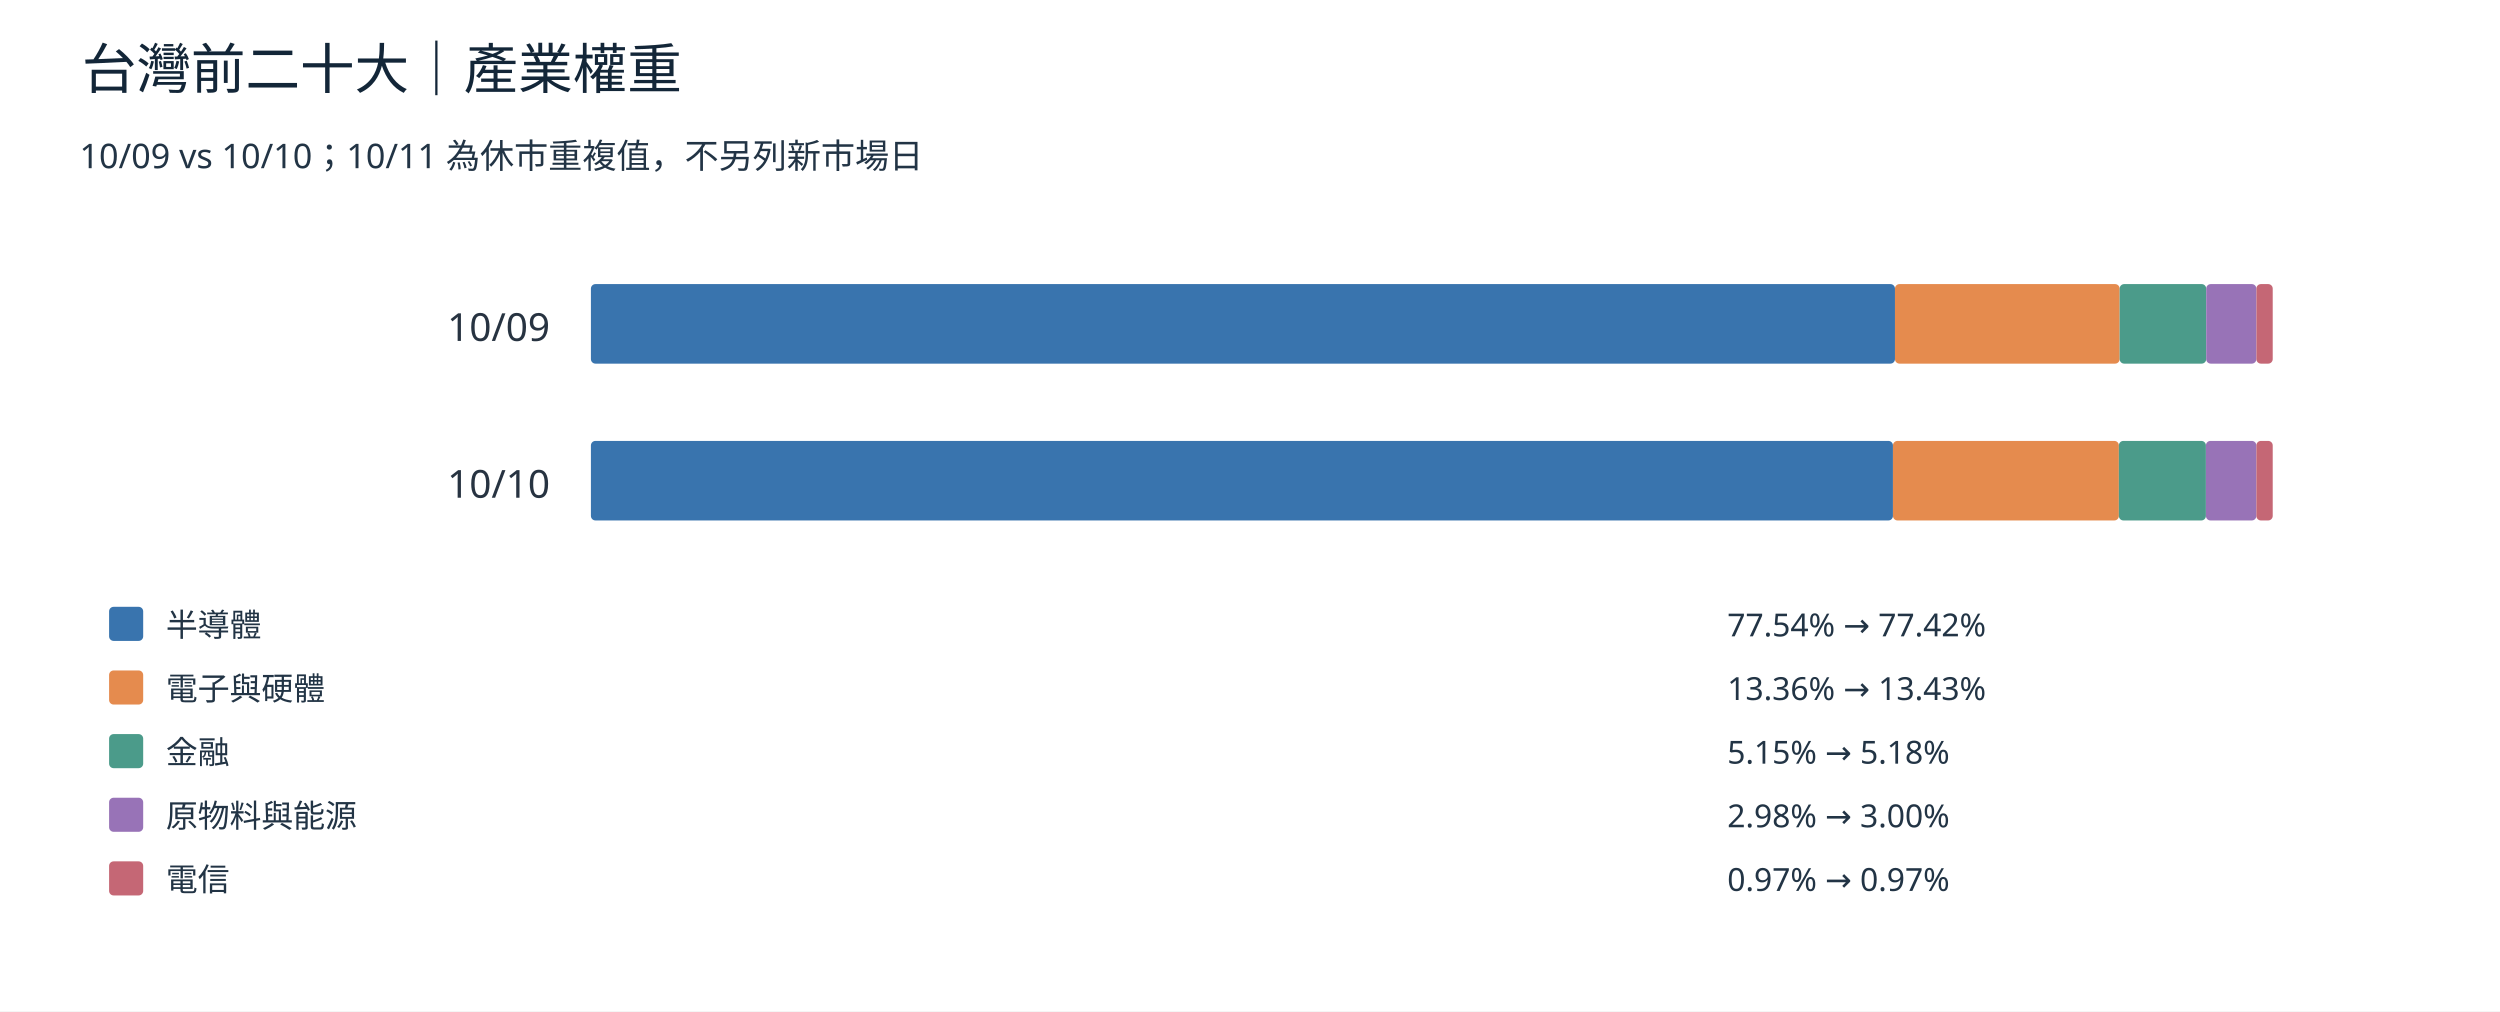
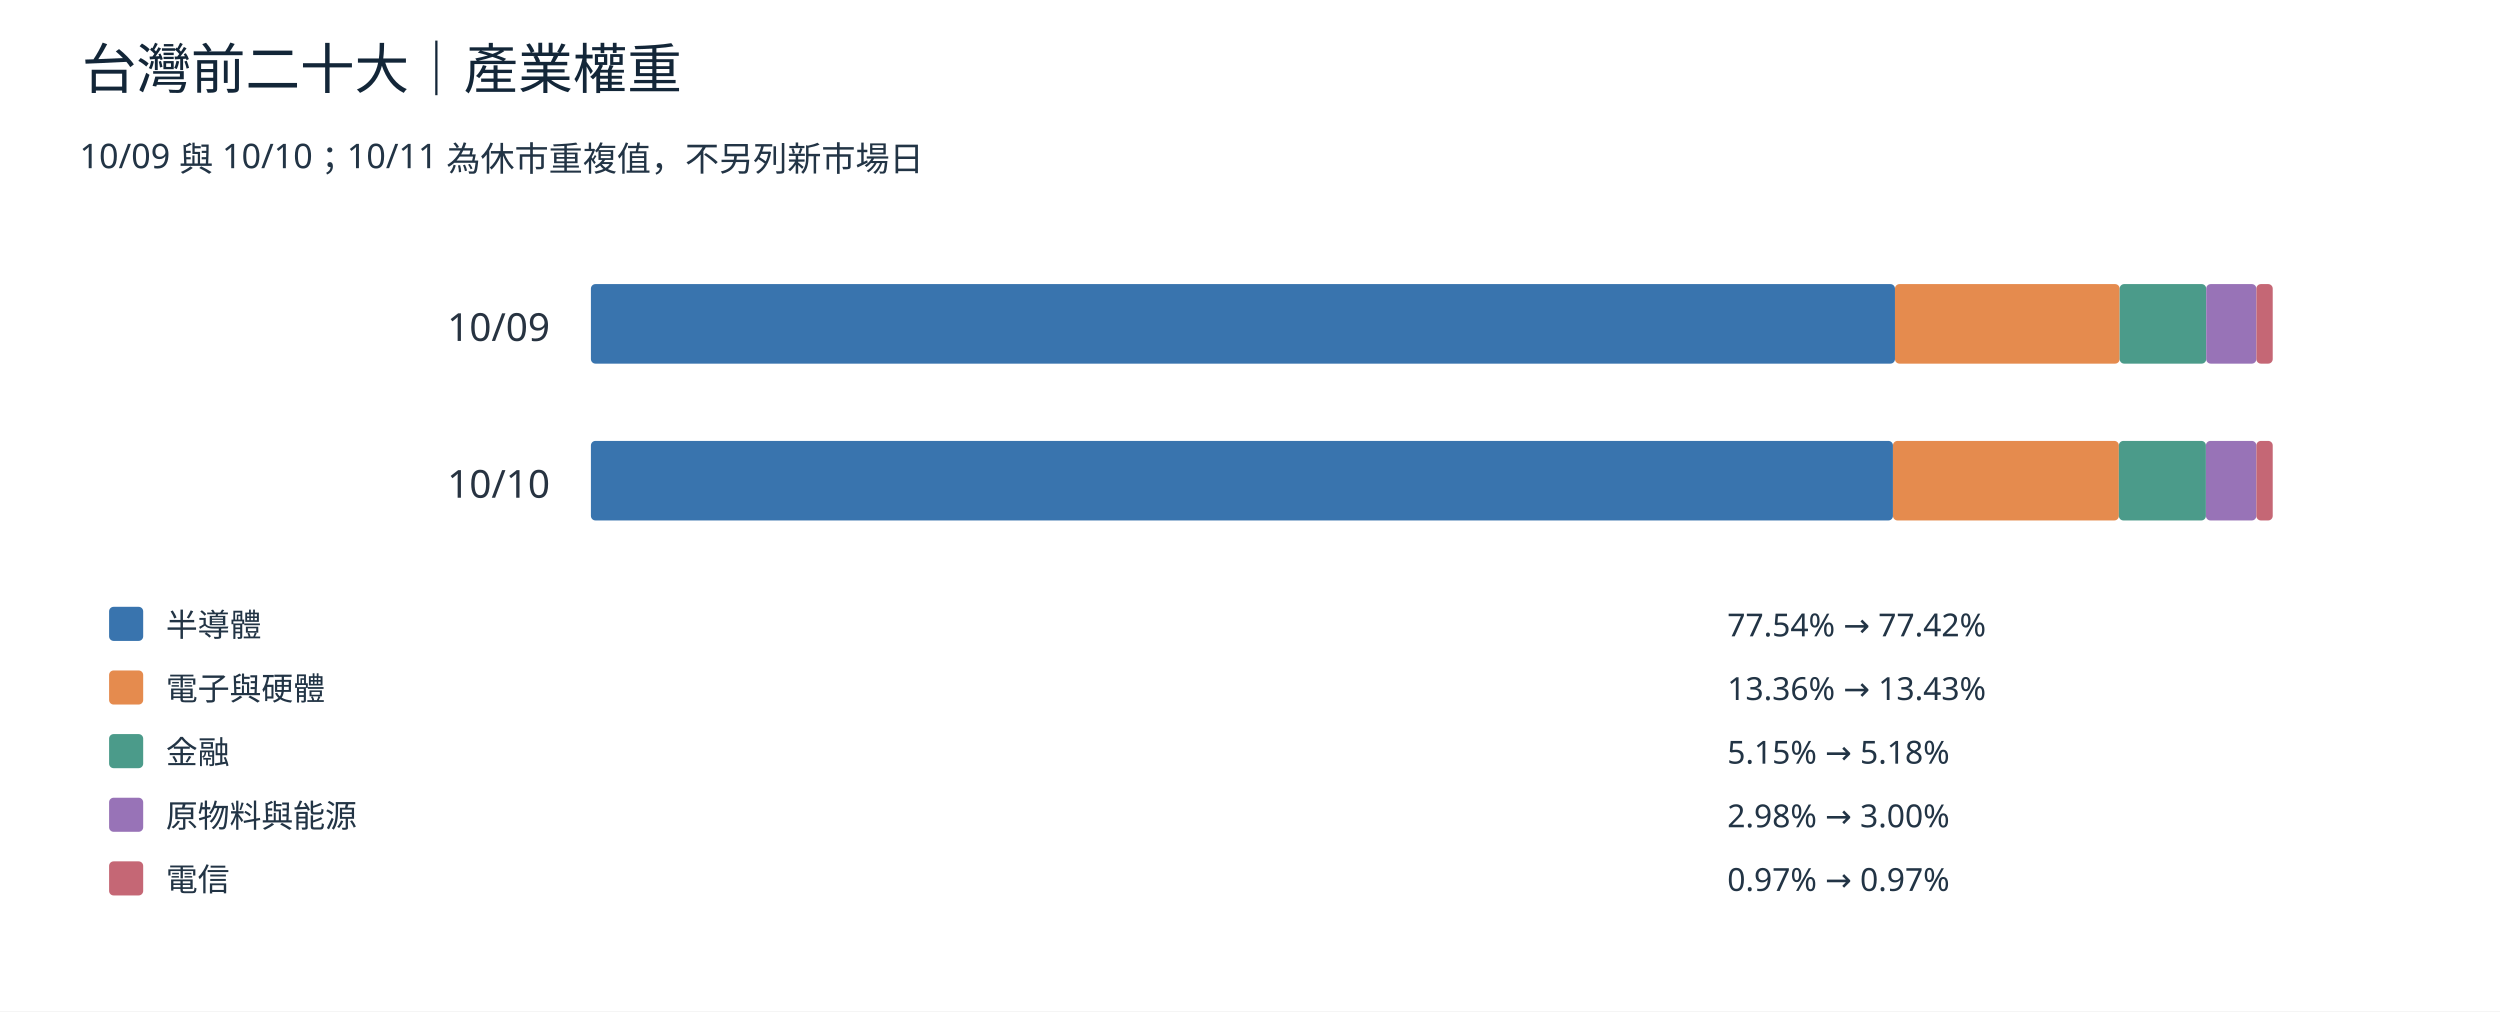
<svg xmlns="http://www.w3.org/2000/svg" viewBox="0 0 1100 445" role="img" aria-label="台灣前二十大｜產業權重">
  <rect width="1100" height="445" fill="#fff" />
  <text x="36" y="39" font-family="sans-serif" font-size="24" fill="#132638" text-anchor="start">台灣前二十大｜產業權重</text>
-   <text x="35" y="74" font-family="sans-serif" font-size="15" fill="#223445" text-anchor="start">10/09 vs 10/10；10/11 為休市重複值，不另列新市場日</text>
+   <text x="35" y="74" font-family="sans-serif" font-size="15" fill="#223445" text-anchor="start">10/09 與 10/10；10/11 為休市重複值，不另列新市場日</text>
  <text x="242" y="150" font-family="sans-serif" font-size="17" fill="#273341" text-anchor="end">10/09</text>
  <rect x="260" y="125" width="573.79" height="35" fill="#3974ae" rx="2" />
  <rect x="833.786" y="125" width="98.86" height="35" fill="#e58b4e" rx="2" />
  <rect x="932.645" y="125" width="38.09" height="35" fill="#4b9b8a" rx="2" />
  <rect x="970.735" y="125" width="22.07" height="35" fill="#9873b7" rx="2" />
  <rect x="992.809" y="125" width="7.19" height="35" fill="#c56775" rx="2" />
  <text x="242" y="219" font-family="sans-serif" font-size="17" fill="#273341" text-anchor="end">10/10</text>
  <rect x="260" y="194" width="572.90" height="35" fill="#3974ae" rx="2" />
  <rect x="832.896" y="194" width="99.41" height="35" fill="#e58b4e" rx="2" />
  <rect x="932.302" y="194" width="38.30" height="35" fill="#4b9b8a" rx="2" />
  <rect x="970.602" y="194" width="22.20" height="35" fill="#9873b7" rx="2" />
  <rect x="992.799" y="194" width="7.20" height="35" fill="#c56775" rx="2" />
  <rect x="48" y="267" width="15.00" height="15" fill="#3974ae" rx="2" />
  <text x="73" y="280" font-family="sans-serif" font-size="14" fill="#223445" text-anchor="start">半導體</text>
  <text x="760" y="280" font-family="sans-serif" font-size="14" fill="#223445" text-anchor="start">77.54% → 77.42%</text>
  <rect x="48" y="295" width="15.00" height="15" fill="#e58b4e" rx="2" />
  <text x="73" y="308" font-family="sans-serif" font-size="14" fill="#223445" text-anchor="start">電子與硬體</text>
  <text x="760" y="308" font-family="sans-serif" font-size="14" fill="#223445" text-anchor="start">13.36% → 13.43%</text>
  <rect x="48" y="323" width="15.00" height="15" fill="#4b9b8a" rx="2" />
  <text x="73" y="336" font-family="sans-serif" font-size="14" fill="#223445" text-anchor="start">金融</text>
  <text x="760" y="336" font-family="sans-serif" font-size="14" fill="#223445" text-anchor="start">5.15% → 5.18%</text>
  <rect x="48" y="351" width="15.00" height="15" fill="#9873b7" rx="2" />
  <text x="73" y="364" font-family="sans-serif" font-size="14" fill="#223445" text-anchor="start">原物料與能源</text>
  <text x="760" y="364" font-family="sans-serif" font-size="14" fill="#223445" text-anchor="start">2.98% → 3.00%</text>
  <rect x="48" y="379" width="15.00" height="15" fill="#c56775" rx="2" />
  <text x="73" y="392" font-family="sans-serif" font-size="14" fill="#223445" text-anchor="start">電信</text>
  <text x="760" y="392" font-family="sans-serif" font-size="14" fill="#223445" text-anchor="start">0.97% → 0.97%</text>
</svg>
